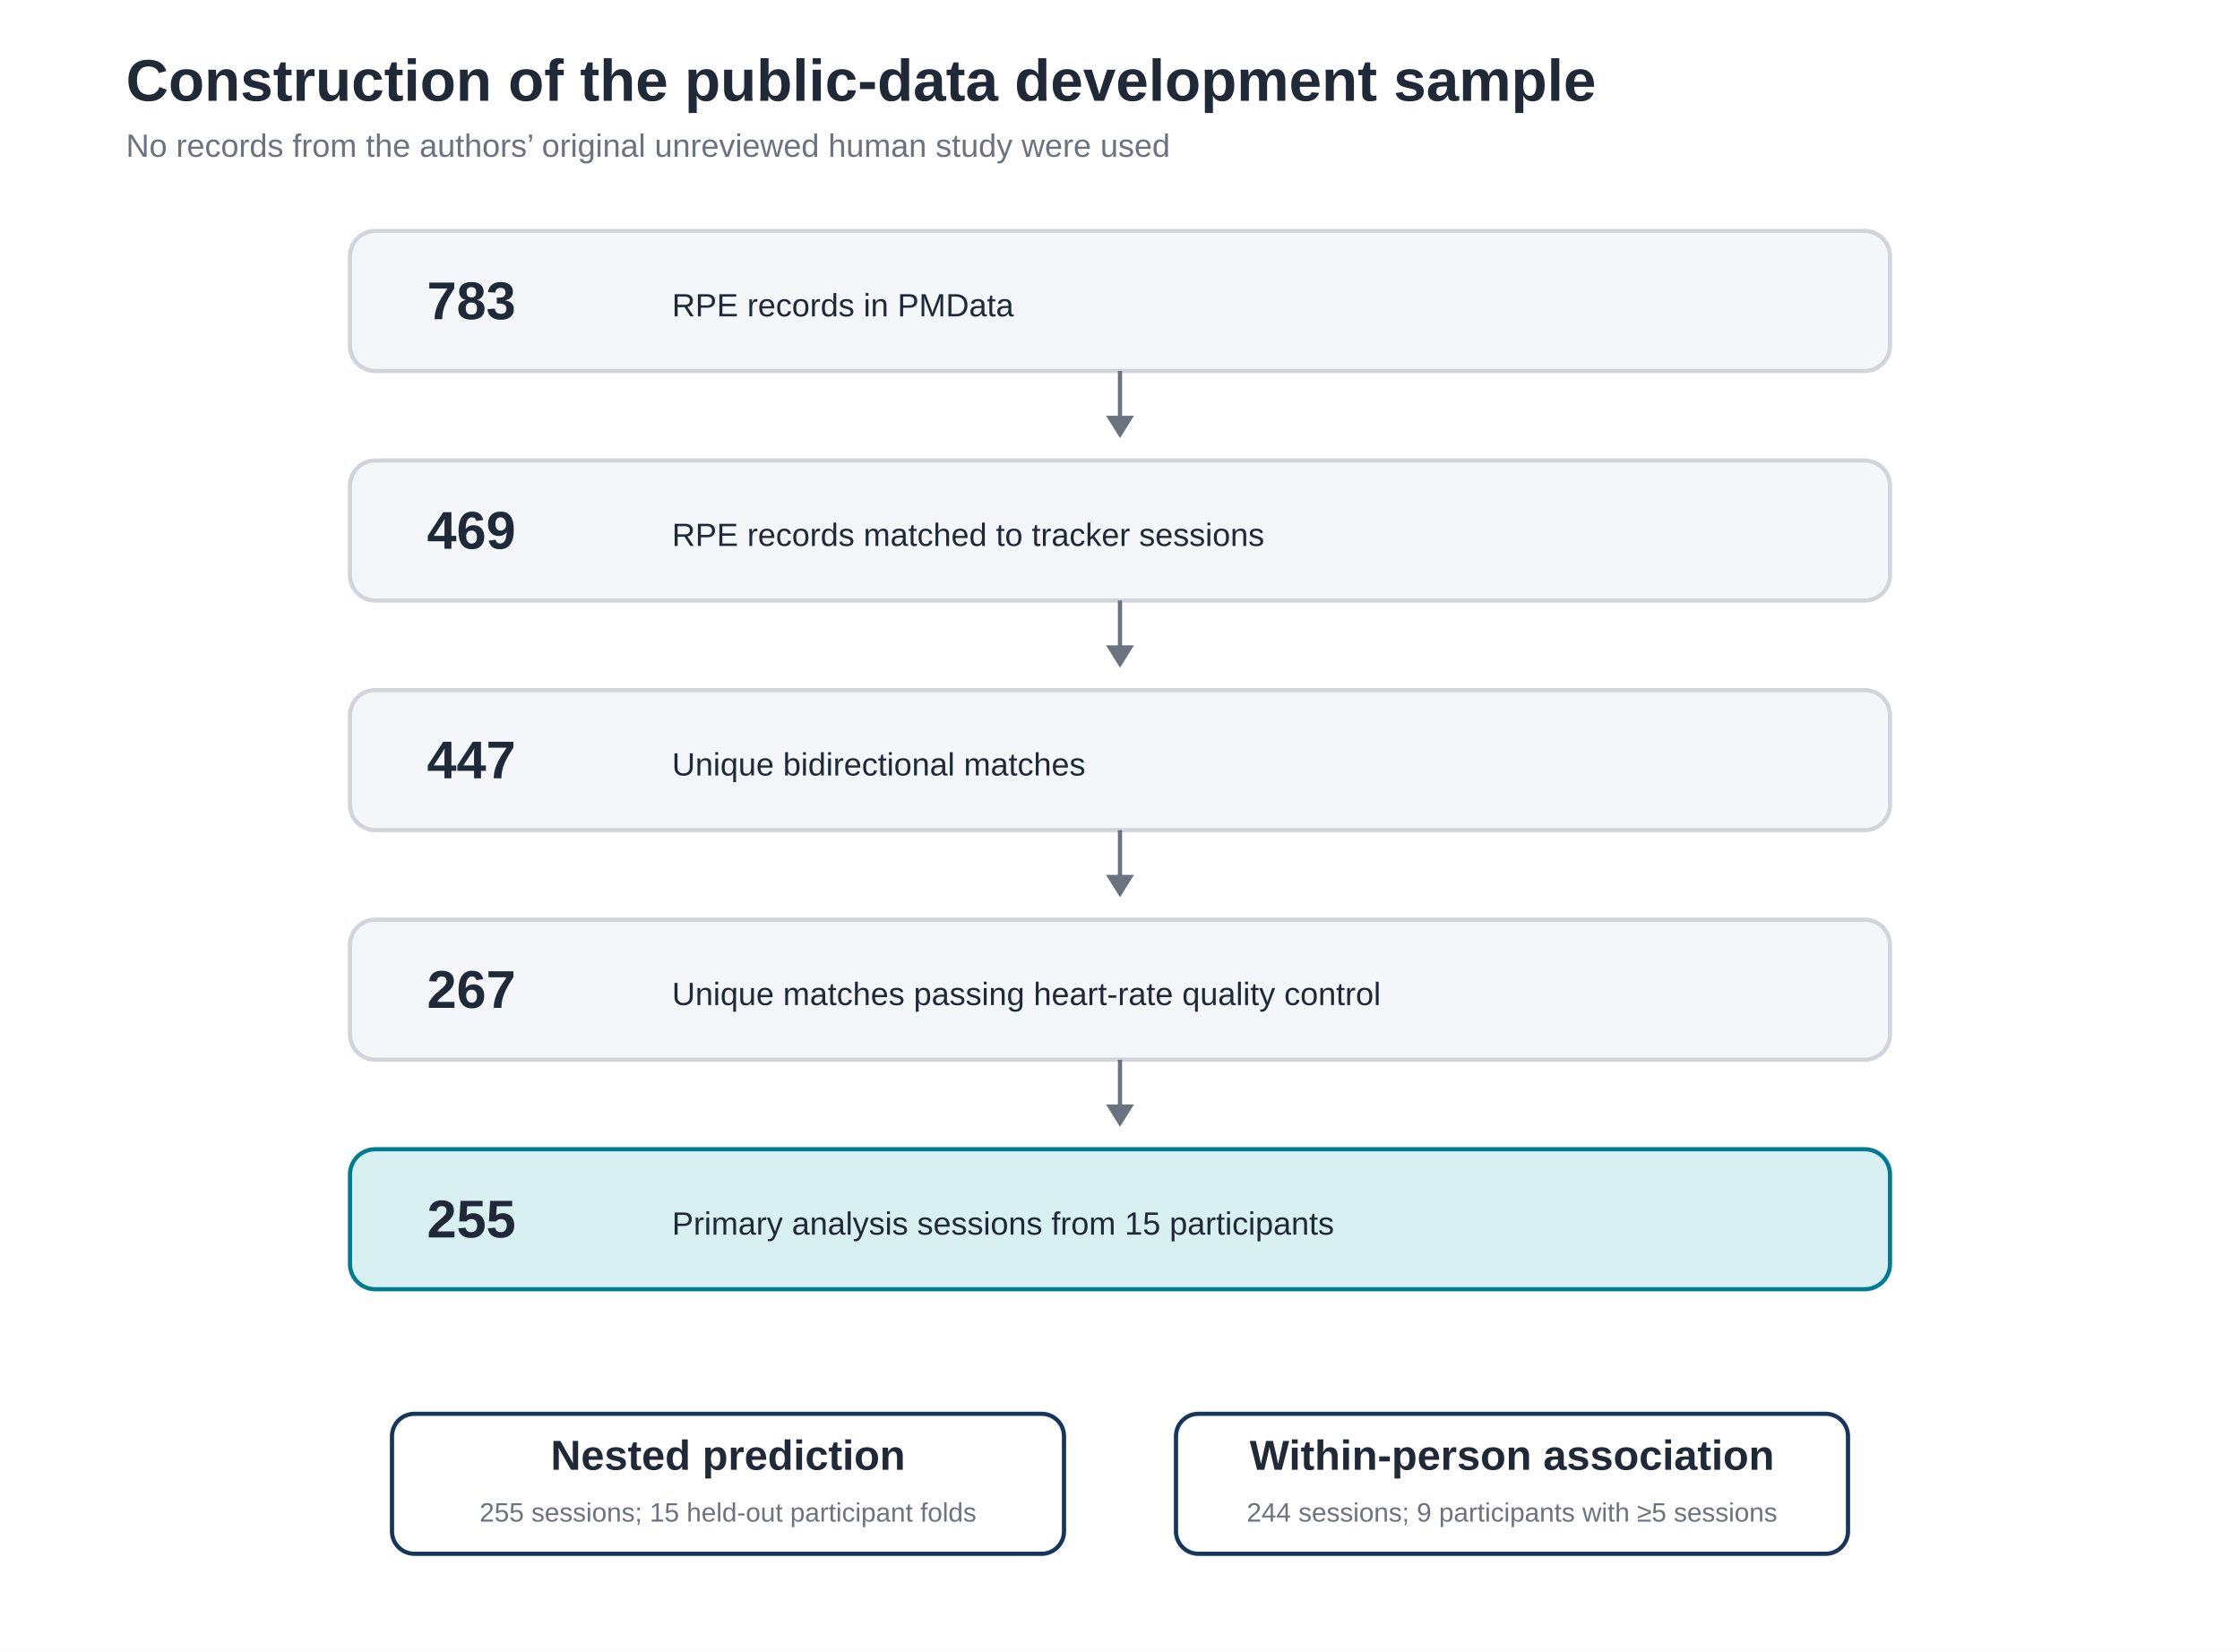
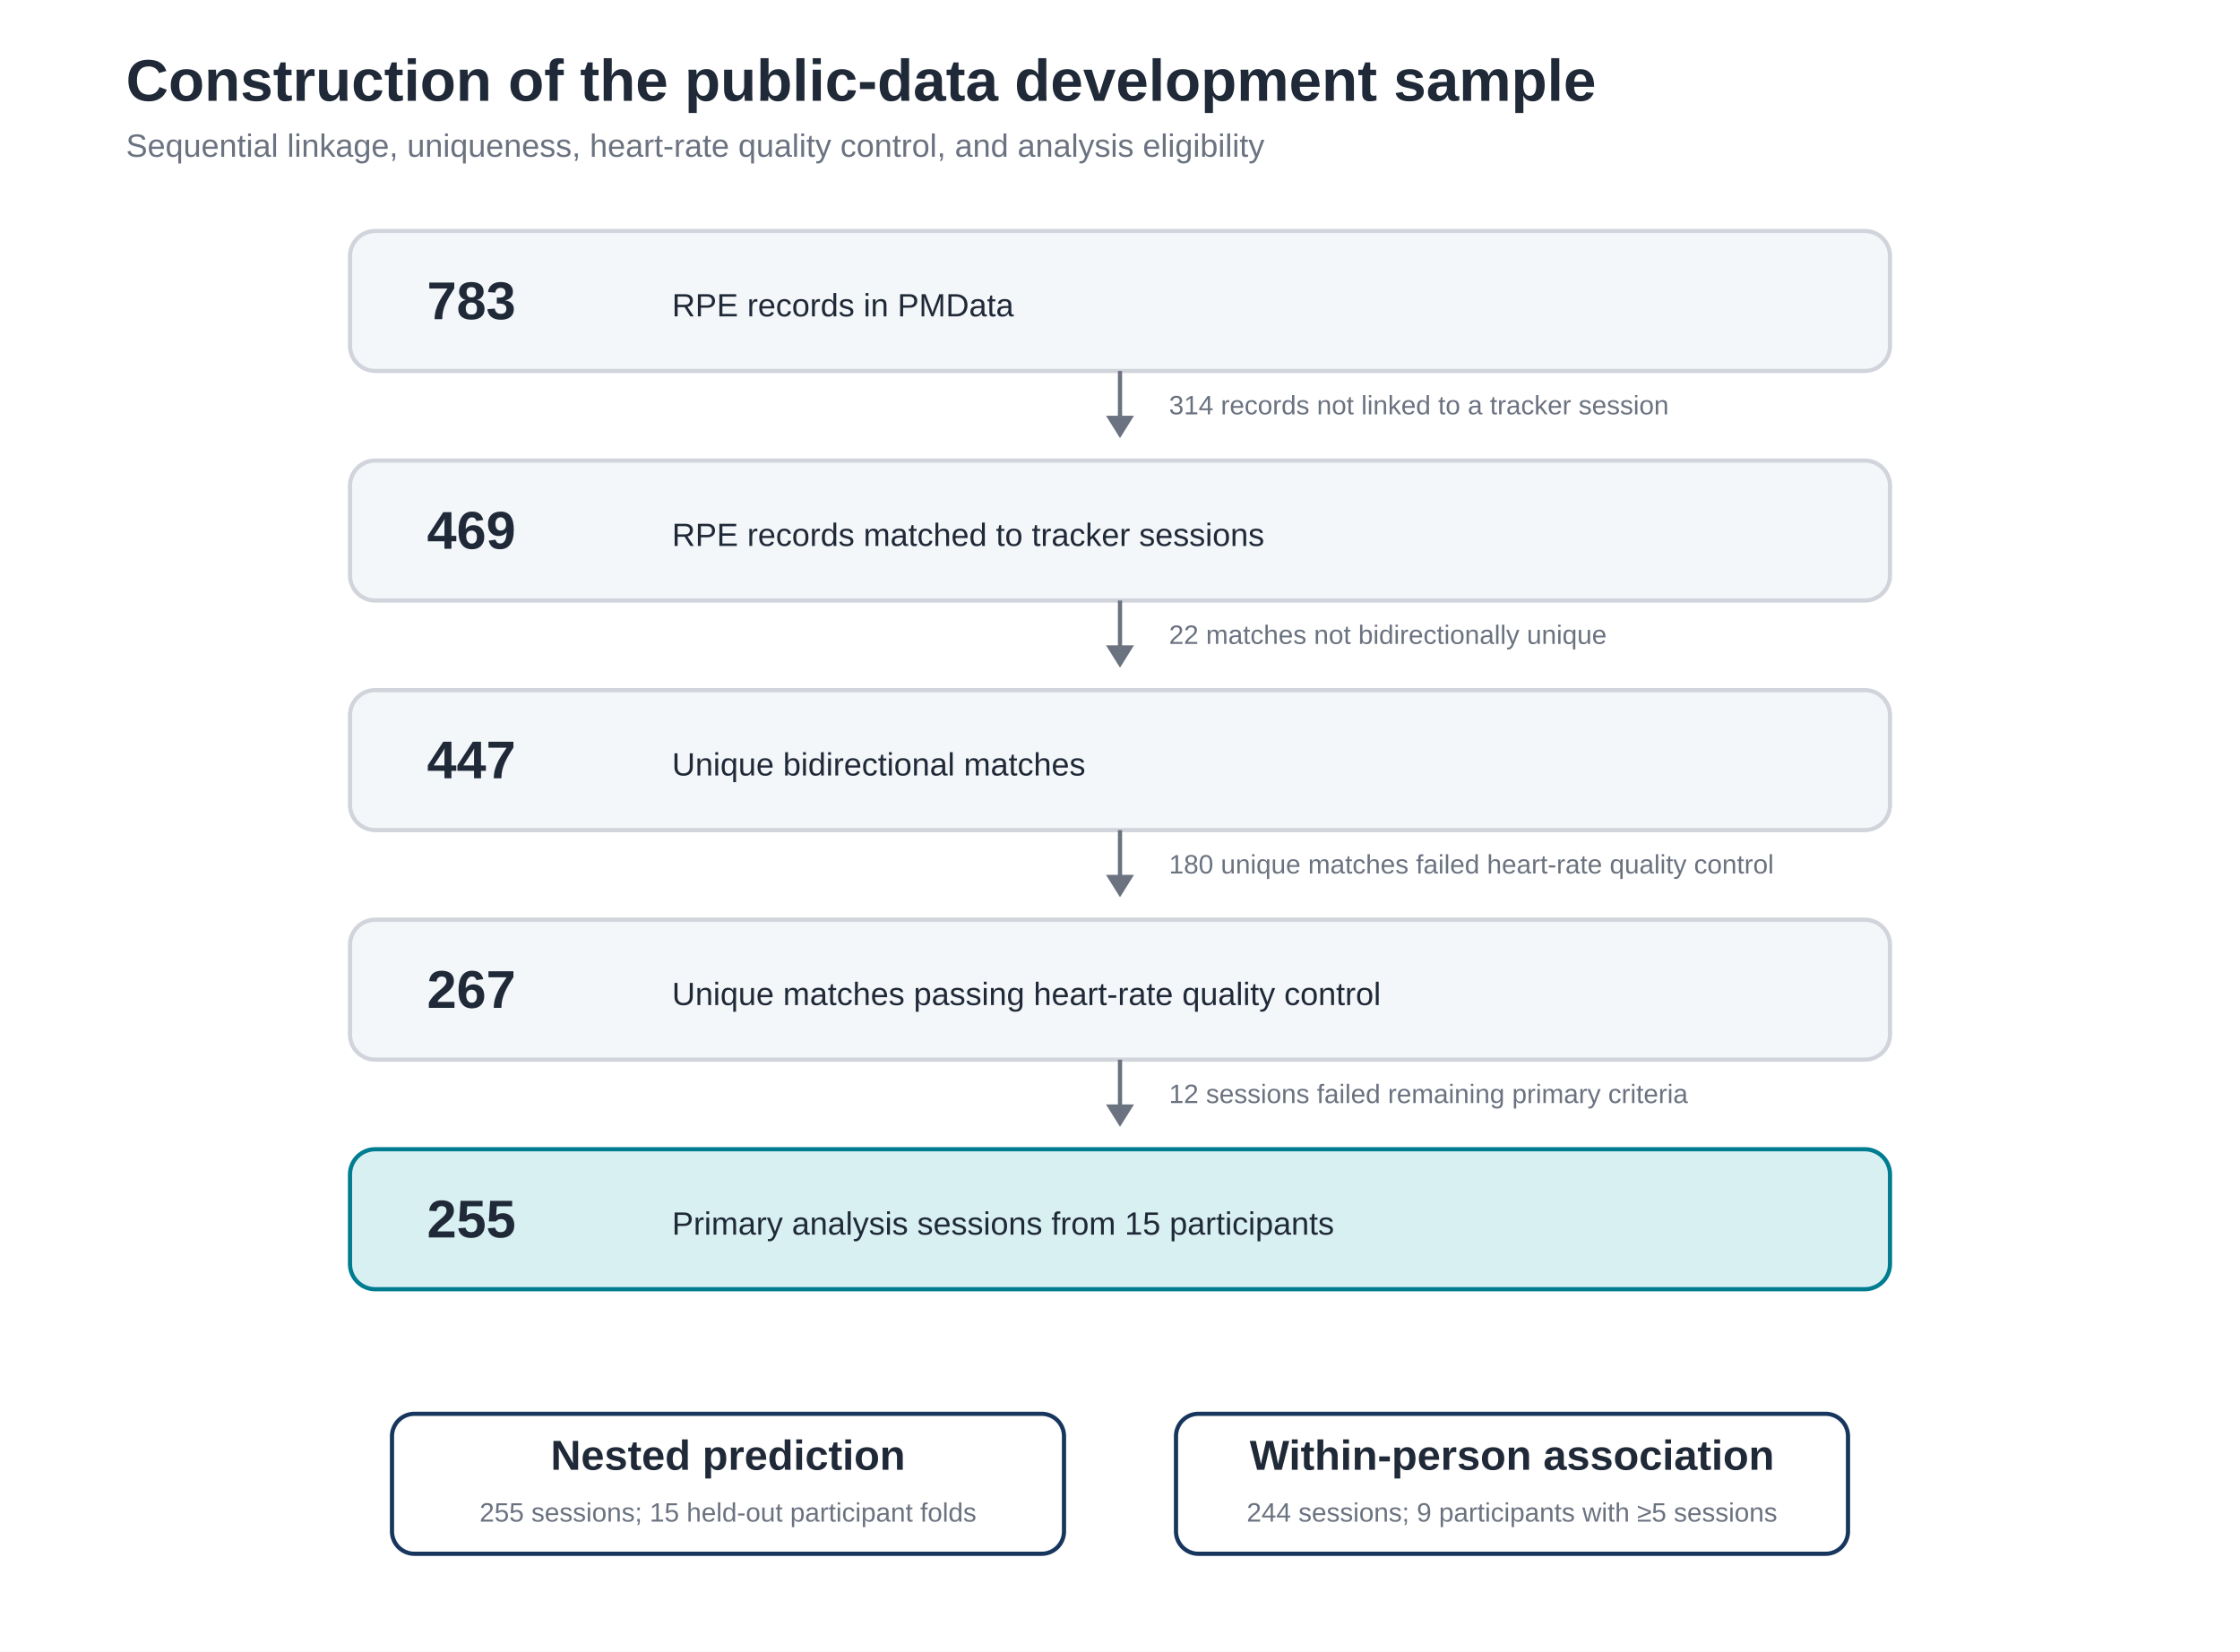
<svg xmlns="http://www.w3.org/2000/svg" width="1600" height="1180" viewBox="0 0 1600 1180">
  <rect width="100%" height="100%" fill="#FFFFFF" />
  <style>
    text { font-family: Arial, Helvetica, sans-serif; fill: #1F2937; }
    .title { font-size: 42px; font-weight: 700; }
    .subtitle { font-size: 23px; fill: #6B7280; }
    .axis { font-size: 20px; fill: #6B7280; }
    .label { font-size: 23px; }
    .small { font-size: 19px; fill: #6B7280; }
  </style>
  <text class="title" x="90" y="72">Construction of the public-data development sample</text>
-   <text class="subtitle" x="90" y="112">No records from the authors’ original unreviewed human study were used</text>
+   <text class="subtitle" x="90" y="112">Sequential linkage, uniqueness, heart-rate quality control, and analysis eligibility</text>
  <rect x="250" y="165" width="1100" height="100" rx="18" fill="#F4F7FA" stroke="#D1D5DB" stroke-width="3" />
  <text x="305" y="228" font-size="38" font-weight="700" fill="#17365D">783</text>
  <text x="480" y="226" class="label">RPE records in PMData</text>
  <line x1="800" y1="265" x2="800" y2="305" stroke="#6B7280" stroke-width="3" />
  <polygon points="790,297 810,297 800,313" fill="#6B7280" />
+   <text x="835" y="296" class="small">314 records not linked to a tracker session</text>
  <rect x="250" y="329" width="1100" height="100" rx="18" fill="#F4F7FA" stroke="#D1D5DB" stroke-width="3" />
  <text x="305" y="392" font-size="38" font-weight="700" fill="#17365D">469</text>
  <text x="480" y="390" class="label">RPE records matched to tracker sessions</text>
  <line x1="800" y1="429" x2="800" y2="469" stroke="#6B7280" stroke-width="3" />
  <polygon points="790,461 810,461 800,477" fill="#6B7280" />
+   <text x="835" y="460" class="small">22 matches not bidirectionally unique</text>
  <rect x="250" y="493" width="1100" height="100" rx="18" fill="#F4F7FA" stroke="#D1D5DB" stroke-width="3" />
  <text x="305" y="556" font-size="38" font-weight="700" fill="#17365D">447</text>
  <text x="480" y="554" class="label">Unique bidirectional matches</text>
  <line x1="800" y1="593" x2="800" y2="633" stroke="#6B7280" stroke-width="3" />
  <polygon points="790,625 810,625 800,641" fill="#6B7280" />
+   <text x="835" y="624" class="small">180 unique matches failed heart-rate quality control</text>
  <rect x="250" y="657" width="1100" height="100" rx="18" fill="#F4F7FA" stroke="#D1D5DB" stroke-width="3" />
  <text x="305" y="720" font-size="38" font-weight="700" fill="#17365D">267</text>
  <text x="480" y="718" class="label">Unique matches passing heart-rate quality control</text>
  <line x1="800" y1="757" x2="800" y2="797" stroke="#6B7280" stroke-width="3" />
  <polygon points="790,789 810,789 800,805" fill="#6B7280" />
+   <text x="835" y="788" class="small">12 sessions failed remaining primary criteria</text>
  <rect x="250" y="821" width="1100" height="100" rx="18" fill="#D9F0F2" stroke="#007C91" stroke-width="3" />
  <text x="305" y="884" font-size="38" font-weight="700" fill="#17365D">255</text>
  <text x="480" y="882" class="label">Primary analysis sessions from 15 participants</text>
  <rect x="280" y="1010" width="480" height="100" rx="16" fill="#FFFFFF" stroke="#17365D" stroke-width="3" />
  <text x="520" y="1050" text-anchor="middle" font-size="30" font-weight="700">Nested prediction</text>
  <text x="520" y="1087" text-anchor="middle" class="small">255 sessions; 15 held-out participant folds</text>
  <rect x="840" y="1010" width="480" height="100" rx="16" fill="#FFFFFF" stroke="#17365D" stroke-width="3" />
  <text x="1080" y="1050" text-anchor="middle" font-size="30" font-weight="700">Within-person association</text>
  <text x="1080" y="1087" text-anchor="middle" class="small">244 sessions; 9 participants with ≥5 sessions</text>
</svg>
